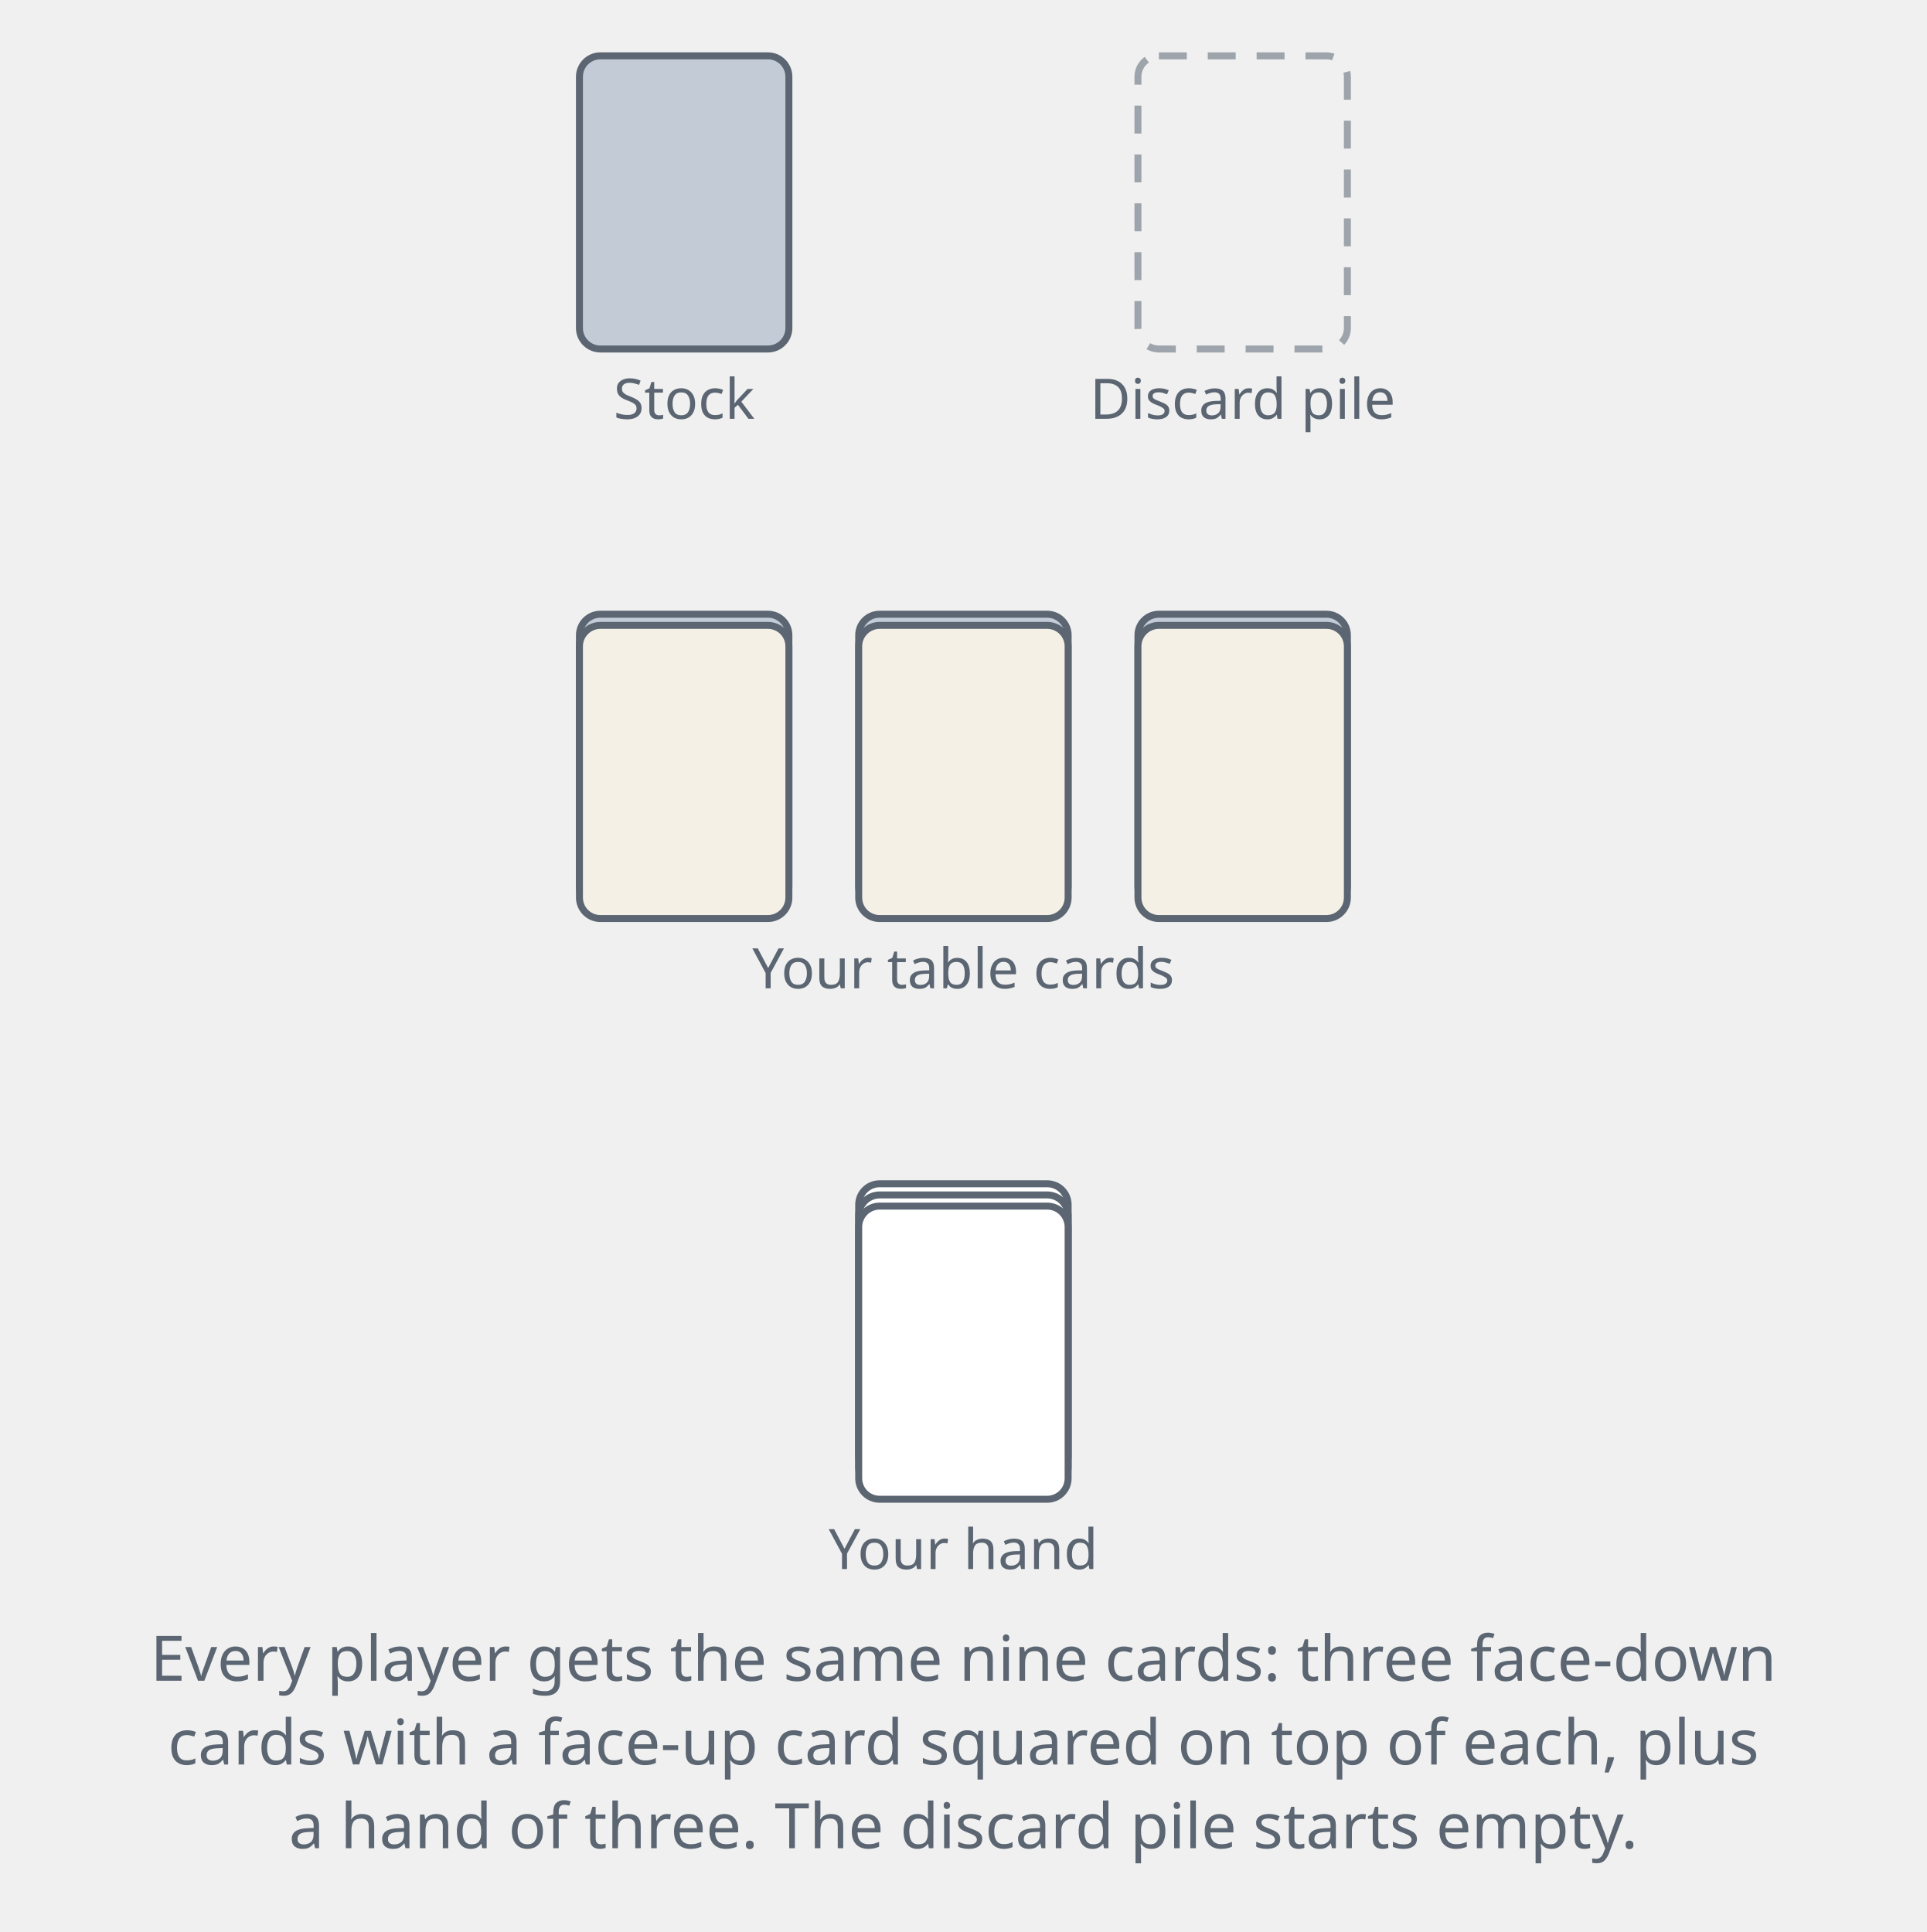
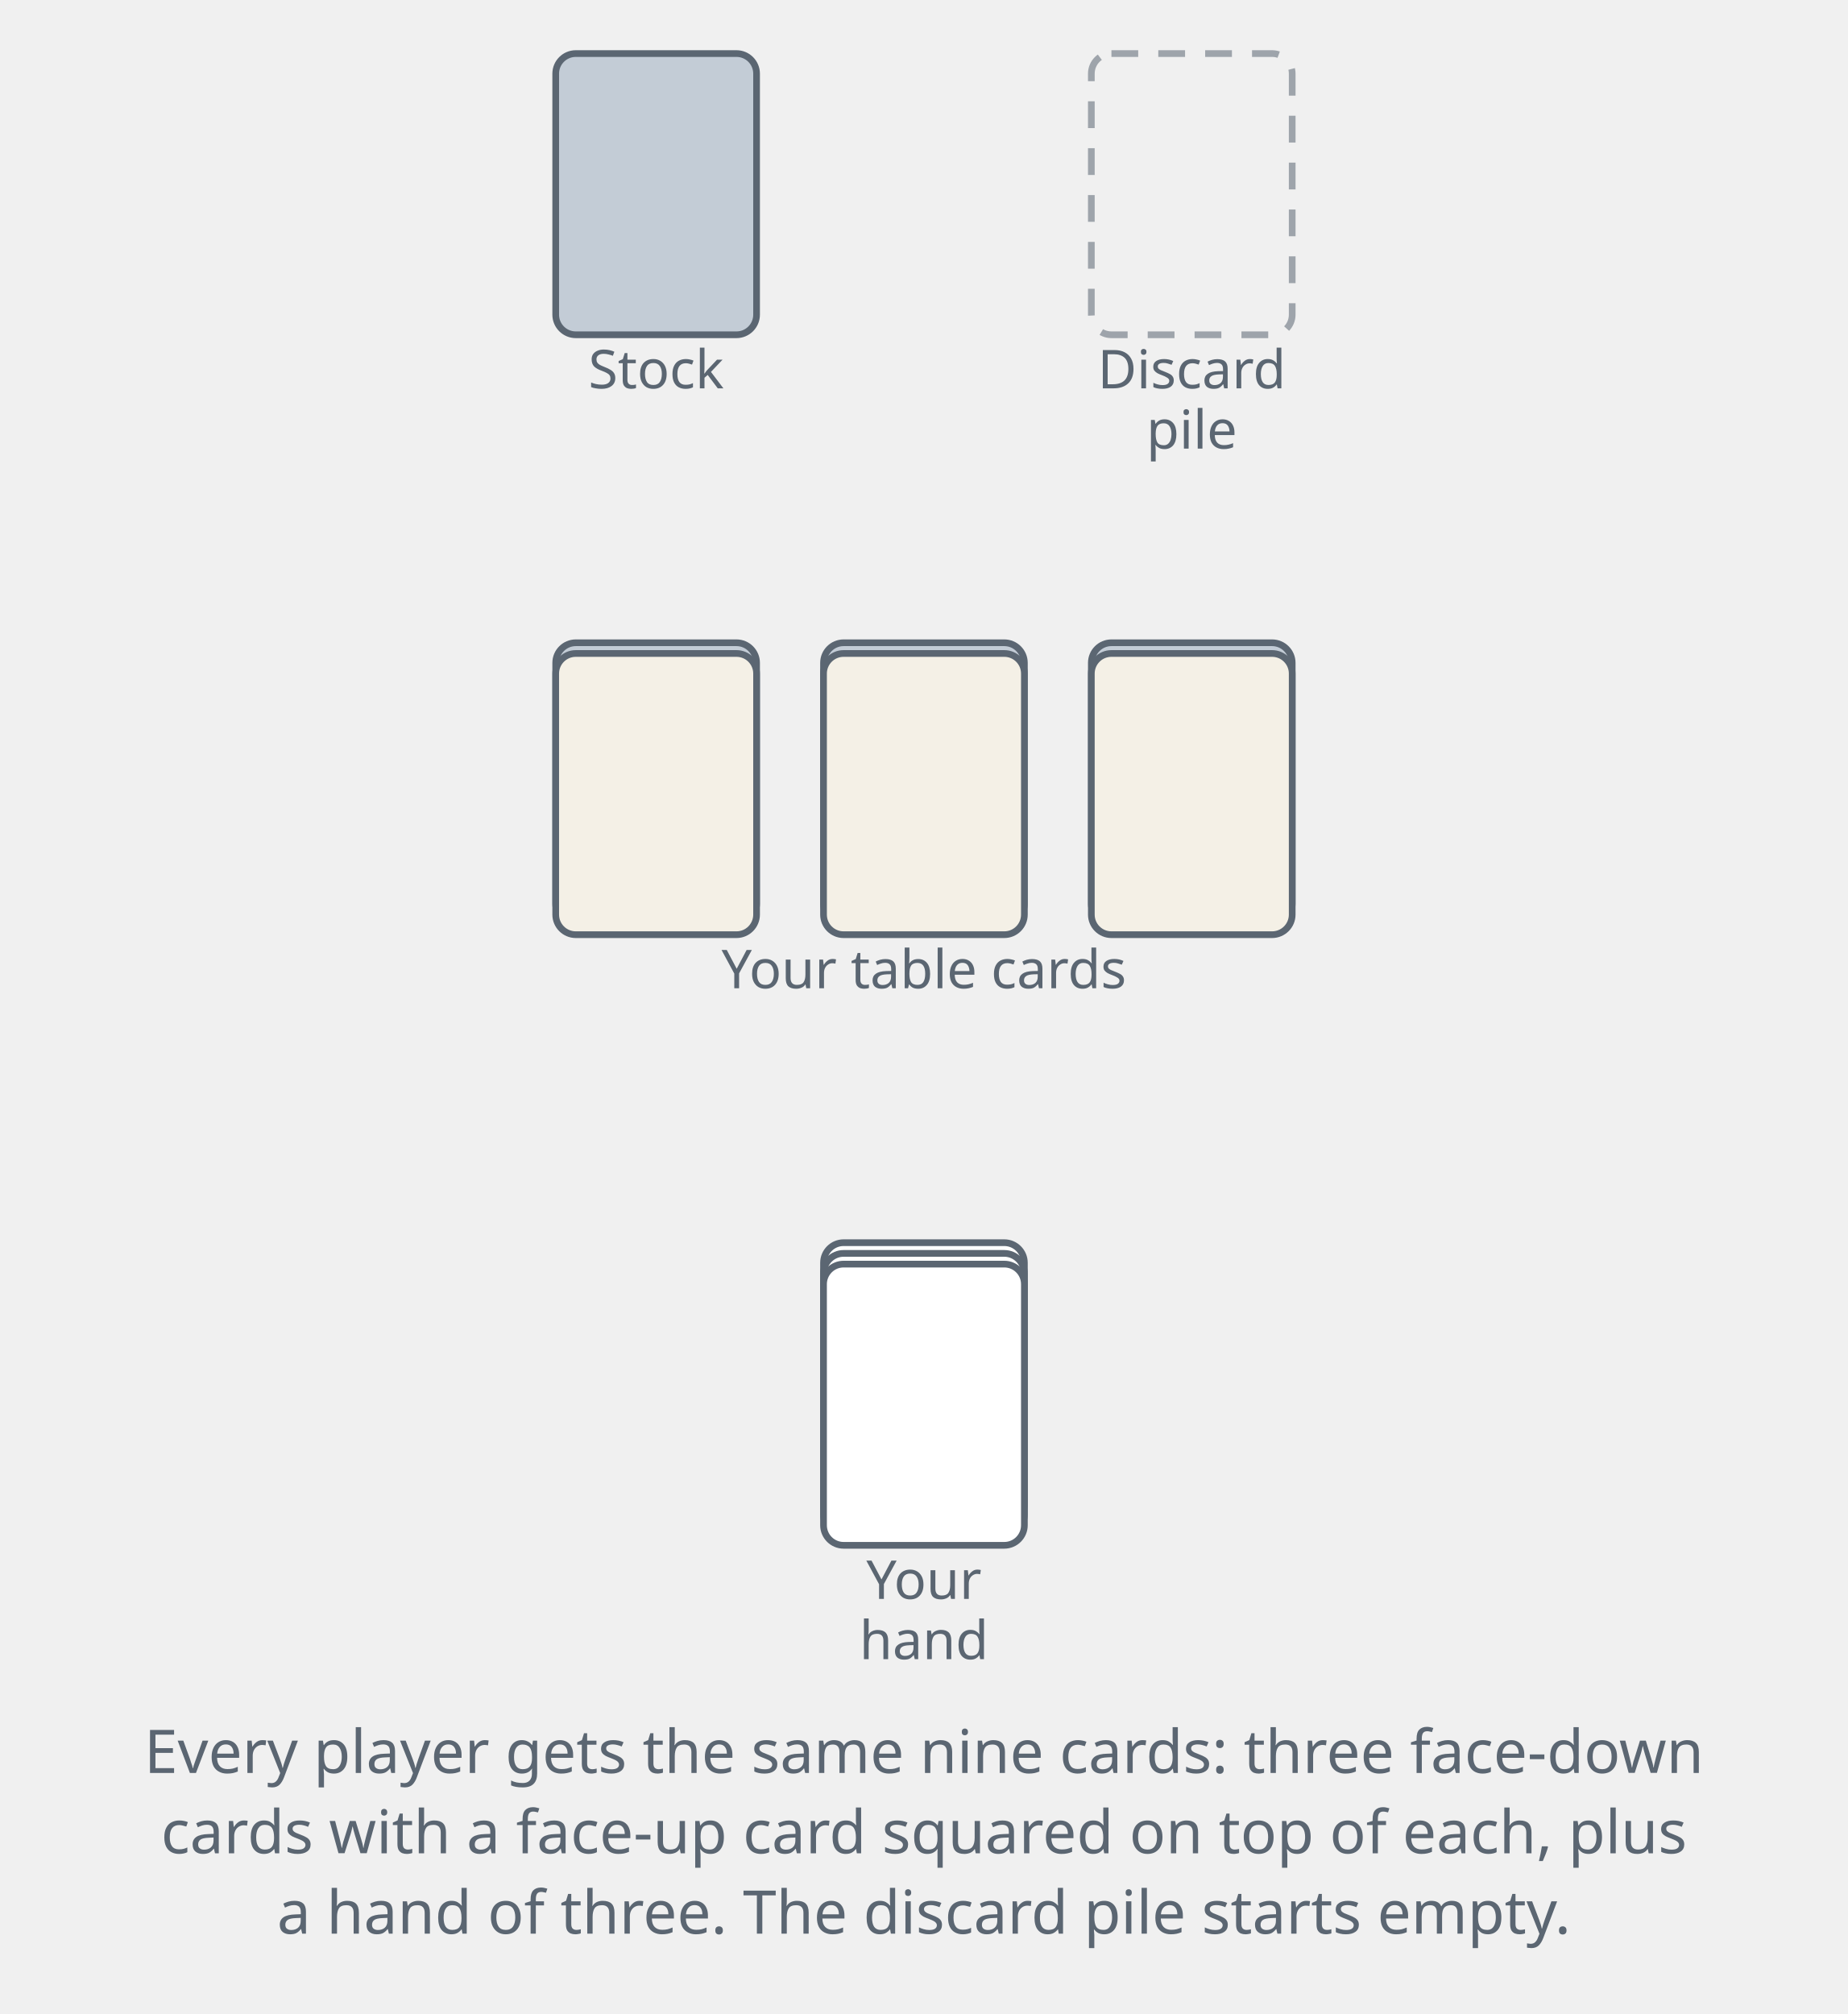
- <svg xmlns="http://www.w3.org/2000/svg" viewBox="0 0 276 276.8" width="276" height="276.8" role="img" aria-label="Palace setup diagram">
+ <svg xmlns="http://www.w3.org/2000/svg" viewBox="0 0 276 300.8" width="276" height="300.8" role="img" aria-label="Palace setup diagram">
  <rect x="83.0" y="8.0" width="30" height="42" rx="3" fill="#c3ccd6" stroke="#5b6672" stroke-width="1" />
  <rect x="163.0" y="8.0" width="30" height="42" rx="3" fill="none" stroke="#5b6672" stroke-width="1" stroke-dasharray="4 3" opacity="0.55" />
-   <rect x="83.0" y="88.0" width="30" height="42" rx="3" fill="#c3ccd6" stroke="#5b6672" stroke-width="1" />
-   <rect x="83.0" y="89.6" width="30" height="42" rx="3" fill="#f4f0e6" stroke="#5b6672" stroke-width="1" />
-   <rect x="123.0" y="88.0" width="30" height="42" rx="3" fill="#c3ccd6" stroke="#5b6672" stroke-width="1" />
-   <rect x="123.0" y="89.6" width="30" height="42" rx="3" fill="#f4f0e6" stroke="#5b6672" stroke-width="1" />
-   <rect x="163.0" y="88.0" width="30" height="42" rx="3" fill="#c3ccd6" stroke="#5b6672" stroke-width="1" />
-   <rect x="163.0" y="89.6" width="30" height="42" rx="3" fill="#f4f0e6" stroke="#5b6672" stroke-width="1" />
-   <rect x="123.0" y="169.6" width="30" height="42" rx="3" fill="#ffffff" stroke="#5b6672" stroke-width="1" />
-   <rect x="123.0" y="171.2" width="30" height="42" rx="3" fill="#ffffff" stroke="#5b6672" stroke-width="1" />
-   <rect x="123.0" y="172.8" width="30" height="42" rx="3" fill="#ffffff" stroke="#5b6672" stroke-width="1" />
-   <text x="98.0" y="60.0" text-anchor="middle" font-family="system-ui, sans-serif" font-size="8" fill="#5b6672">Stock</text>
-   <text x="178.0" y="60.0" text-anchor="middle" font-family="system-ui, sans-serif" font-size="8" fill="#5b6672">Discard pile</text>
-   <text x="138.0" y="141.6" text-anchor="middle" font-family="system-ui, sans-serif" font-size="8" fill="#5b6672">Your table cards</text>
-   <text x="138.0" y="224.8" text-anchor="middle" font-family="system-ui, sans-serif" font-size="8" fill="#5b6672">Your hand</text>
-   <text x="138.0" y="240.8" text-anchor="middle" font-family="system-ui, sans-serif" font-size="9" fill="#5b6672">Every player gets the same nine cards: three face-down</text>
-   <text x="138.0" y="252.8" text-anchor="middle" font-family="system-ui, sans-serif" font-size="9" fill="#5b6672">cards with a face-up card squared on top of each, plus</text>
-   <text x="138.0" y="264.8" text-anchor="middle" font-family="system-ui, sans-serif" font-size="9" fill="#5b6672">a hand of three. The discard pile starts empty.</text>
+   <rect x="83.0" y="96.0" width="30" height="42" rx="3" fill="#c3ccd6" stroke="#5b6672" stroke-width="1" />
+   <rect x="83.0" y="97.6" width="30" height="42" rx="3" fill="#f4f0e6" stroke="#5b6672" stroke-width="1" />
+   <rect x="123.0" y="96.0" width="30" height="42" rx="3" fill="#c3ccd6" stroke="#5b6672" stroke-width="1" />
+   <rect x="123.0" y="97.6" width="30" height="42" rx="3" fill="#f4f0e6" stroke="#5b6672" stroke-width="1" />
+   <rect x="163.0" y="96.0" width="30" height="42" rx="3" fill="#c3ccd6" stroke="#5b6672" stroke-width="1" />
+   <rect x="163.0" y="97.6" width="30" height="42" rx="3" fill="#f4f0e6" stroke="#5b6672" stroke-width="1" />
+   <rect x="123.0" y="185.6" width="30" height="42" rx="3" fill="#ffffff" stroke="#5b6672" stroke-width="1" />
+   <rect x="123.0" y="187.2" width="30" height="42" rx="3" fill="#ffffff" stroke="#5b6672" stroke-width="1" />
+   <rect x="123.0" y="188.8" width="30" height="42" rx="3" fill="#ffffff" stroke="#5b6672" stroke-width="1" />
+   <text x="98.0" y="58.0" text-anchor="middle" font-family="system-ui, sans-serif" font-size="8" fill="#5b6672">Stock</text>
+   <text x="178.0" y="58.0" text-anchor="middle" font-family="system-ui, sans-serif" font-size="8" fill="#5b6672">Discard</text>
+   <text x="178.0" y="67.0" text-anchor="middle" font-family="system-ui, sans-serif" font-size="8" fill="#5b6672">pile</text>
+   <text x="138.0" y="147.6" text-anchor="middle" font-family="system-ui, sans-serif" font-size="8" fill="#5b6672">Your table cards</text>
+   <text x="138.0" y="238.8" text-anchor="middle" font-family="system-ui, sans-serif" font-size="8" fill="#5b6672">Your</text>
+   <text x="138.0" y="247.8" text-anchor="middle" font-family="system-ui, sans-serif" font-size="8" fill="#5b6672">hand</text>
+   <text x="138.0" y="264.8" text-anchor="middle" font-family="system-ui, sans-serif" font-size="9" fill="#5b6672">Every player gets the same nine cards: three face-down</text>
+   <text x="138.0" y="276.8" text-anchor="middle" font-family="system-ui, sans-serif" font-size="9" fill="#5b6672">cards with a face-up card squared on top of each, plus</text>
+   <text x="138.0" y="288.8" text-anchor="middle" font-family="system-ui, sans-serif" font-size="9" fill="#5b6672">a hand of three. The discard pile starts empty.</text>
</svg>
